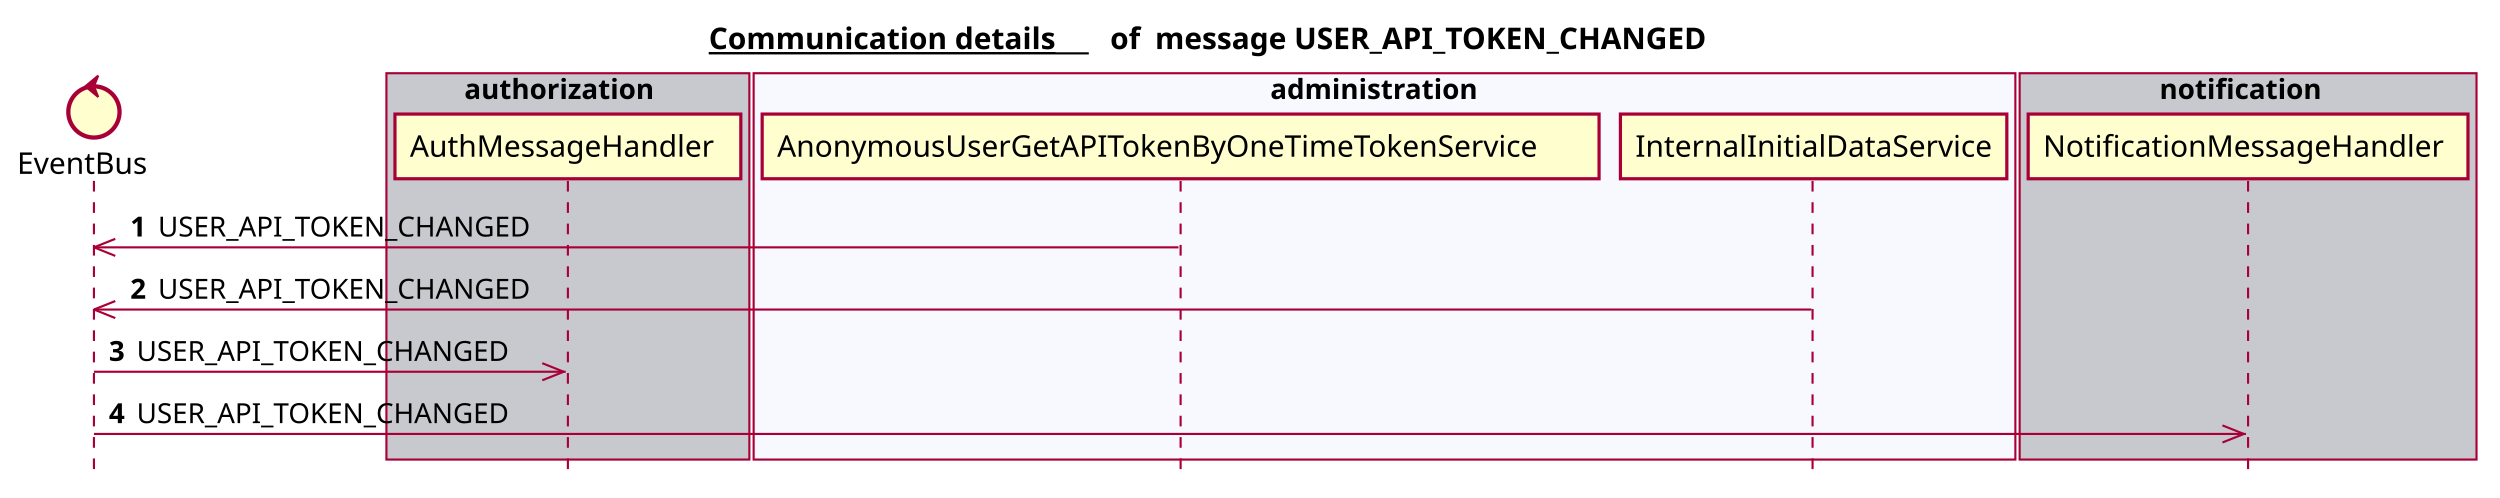
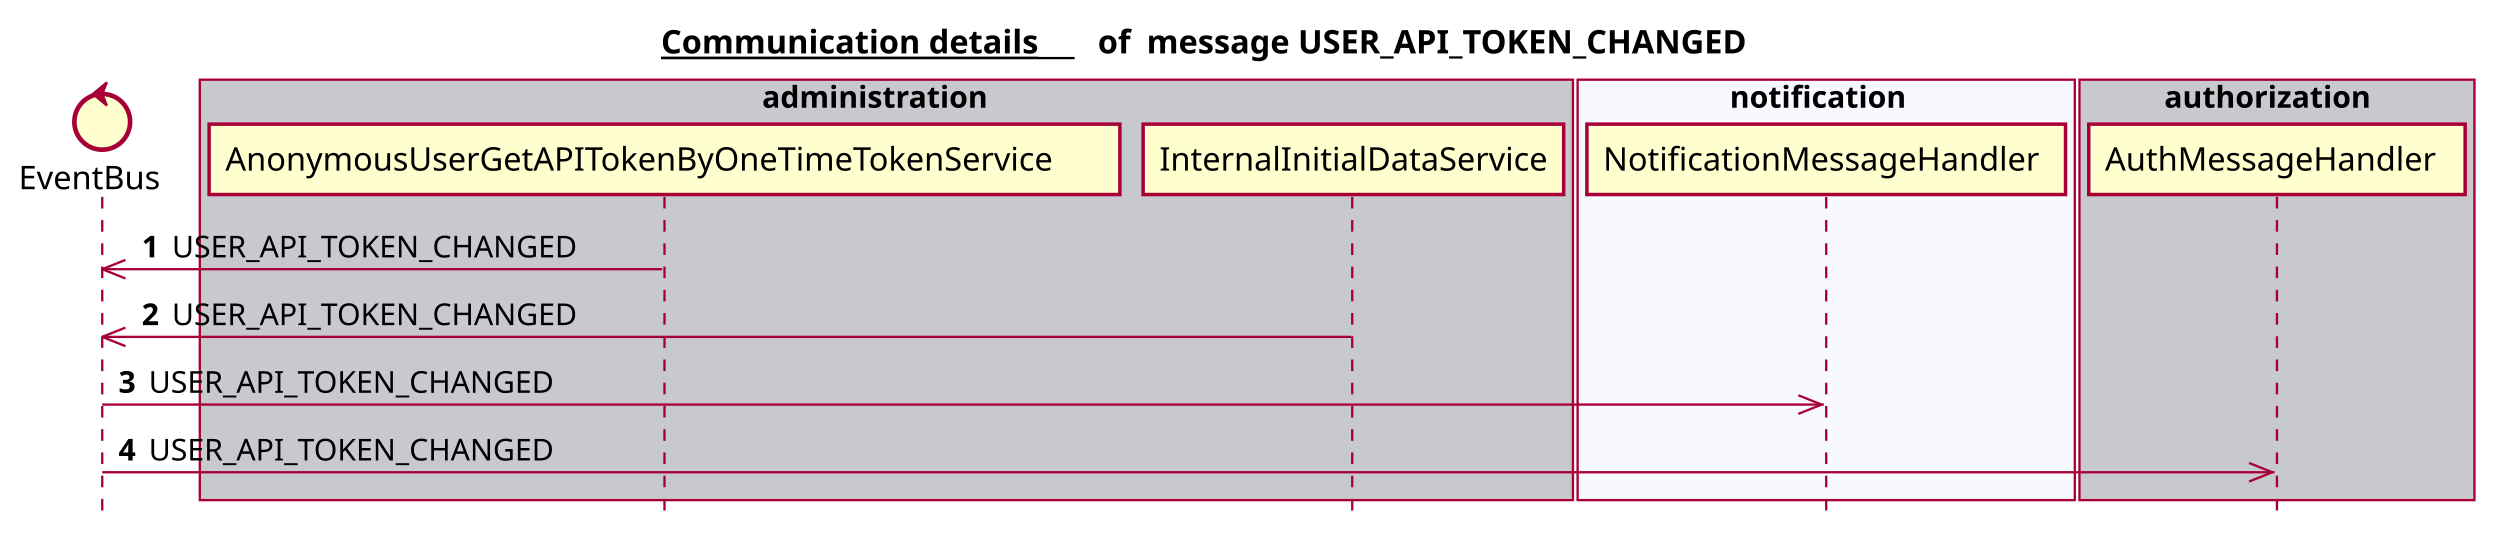
- <svg xmlns="http://www.w3.org/2000/svg" contentScriptType="application/ecmascript" contentStyleType="text/css" height="233px" preserveAspectRatio="none" style="width:1171px;height:233px;" version="1.1" viewBox="0 0 1171 233" width="1171px" zoomAndPan="magnify">
+ <svg xmlns="http://www.w3.org/2000/svg" contentScriptType="application/ecmascript" contentStyleType="text/css" height="233px" preserveAspectRatio="none" style="width:1076px;height:233px;" version="1.1" viewBox="0 0 1076 233" width="1076px" zoomAndPan="magnify">
  <defs />
  <g>
-     <text fill="#000000" font-family="sans-serif" font-size="14" font-weight="bold" lengthAdjust="spacingAndGlyphs" text-decoration="underline" textLength="178" x="332" y="22.995">Communication details</text>
-     <line style="stroke: #000000; stroke-width: 1.0;" x1="332" x2="510" y1="24.995" y2="24.995" />
-     <text fill="#000000" font-family="sans-serif" font-size="14" font-weight="bold" lengthAdjust="spacingAndGlyphs" textLength="16" x="520" y="22.995">of</text>
-     <text fill="#000000" font-family="sans-serif" font-size="14" font-weight="bold" lengthAdjust="spacingAndGlyphs" textLength="291" x="541" y="22.995">message USER_API_TOKEN_CHANGED</text>
-     <rect fill="#C8C8CF" height="180.961" style="stroke: #A80036; stroke-width: 1.0;" width="170" x="181" y="34.297" />
-     <text fill="#000000" font-family="sans-serif" font-size="13" font-weight="bold" lengthAdjust="spacingAndGlyphs" textLength="97" x="217.5" y="46.364">authorization</text>
-     <rect fill="#F8F8FF" height="180.961" style="stroke: #A80036; stroke-width: 1.0;" width="591" x="353" y="34.297" />
-     <text fill="#000000" font-family="sans-serif" font-size="13" font-weight="bold" lengthAdjust="spacingAndGlyphs" textLength="107" x="595" y="46.364">administration</text>
-     <rect fill="#C8C8CF" height="180.961" style="stroke: #A80036; stroke-width: 1.0;" width="214" x="946" y="34.297" />
-     <text fill="#000000" font-family="sans-serif" font-size="13" font-weight="bold" lengthAdjust="spacingAndGlyphs" textLength="83" x="1011.5" y="46.364">notification</text>
+     <text fill="#000000" font-family="sans-serif" font-size="14" font-weight="bold" lengthAdjust="spacingAndGlyphs" text-decoration="underline" textLength="178" x="284.5" y="22.995">Communication details</text>
+     <line style="stroke: #000000; stroke-width: 1.0;" x1="284.5" x2="462.5" y1="24.995" y2="24.995" />
+     <text fill="#000000" font-family="sans-serif" font-size="14" font-weight="bold" lengthAdjust="spacingAndGlyphs" textLength="16" x="472.5" y="22.995">of</text>
+     <text fill="#000000" font-family="sans-serif" font-size="14" font-weight="bold" lengthAdjust="spacingAndGlyphs" textLength="291" x="493.5" y="22.995">message USER_API_TOKEN_CHANGED</text>
+     <rect fill="#C8C8CF" height="180.961" style="stroke: #A80036; stroke-width: 1.0;" width="591" x="86" y="34.297" />
+     <text fill="#000000" font-family="sans-serif" font-size="13" font-weight="bold" lengthAdjust="spacingAndGlyphs" textLength="107" x="328" y="46.364">administration</text>
+     <rect fill="#F8F8FF" height="180.961" style="stroke: #A80036; stroke-width: 1.0;" width="214" x="679" y="34.297" />
+     <text fill="#000000" font-family="sans-serif" font-size="13" font-weight="bold" lengthAdjust="spacingAndGlyphs" textLength="83" x="744.5" y="46.364">notification</text>
+     <rect fill="#C8C8CF" height="180.961" style="stroke: #A80036; stroke-width: 1.0;" width="170" x="895" y="34.297" />
+     <text fill="#000000" font-family="sans-serif" font-size="13" font-weight="bold" lengthAdjust="spacingAndGlyphs" textLength="97" x="931.5" y="46.364">authorization</text>
    <line style="stroke: #A80036; stroke-width: 1.0; stroke-dasharray: 5.0,5.0;" x1="44" x2="44" y1="84.727" y2="221.258" />
-     <line style="stroke: #A80036; stroke-width: 1.0; stroke-dasharray: 5.0,5.0;" x1="266" x2="266" y1="84.727" y2="221.258" />
-     <line style="stroke: #A80036; stroke-width: 1.0; stroke-dasharray: 5.0,5.0;" x1="553" x2="553" y1="84.727" y2="221.258" />
-     <line style="stroke: #A80036; stroke-width: 1.0; stroke-dasharray: 5.0,5.0;" x1="849" x2="849" y1="84.727" y2="221.258" />
-     <line style="stroke: #A80036; stroke-width: 1.0; stroke-dasharray: 5.0,5.0;" x1="1053" x2="1053" y1="84.727" y2="221.258" />
+     <line style="stroke: #A80036; stroke-width: 1.0; stroke-dasharray: 5.0,5.0;" x1="286" x2="286" y1="84.727" y2="221.258" />
+     <line style="stroke: #A80036; stroke-width: 1.0; stroke-dasharray: 5.0,5.0;" x1="582" x2="582" y1="84.727" y2="221.258" />
+     <line style="stroke: #A80036; stroke-width: 1.0; stroke-dasharray: 5.0,5.0;" x1="786" x2="786" y1="84.727" y2="221.258" />
+     <line style="stroke: #A80036; stroke-width: 1.0; stroke-dasharray: 5.0,5.0;" x1="980" x2="980" y1="84.727" y2="221.258" />
    <text fill="#000000" font-family="sans-serif" font-size="14" lengthAdjust="spacingAndGlyphs" textLength="66" x="8" y="81.425">EventBus</text>
    <ellipse cx="44" cy="52.43" fill="#FEFECE" rx="12" ry="12" style="stroke: #A80036; stroke-width: 2.0;" />
    <polygon fill="#A80036" points="40,40.43,46,35.43,44,40.43,46,45.43,40,40.43" style="stroke: #A80036; stroke-width: 1.0;" />
-     <rect fill="#FEFECE" height="30.297" style="stroke: #A80036; stroke-width: 1.5;" width="162" x="185" y="53.43" />
-     <text fill="#000000" font-family="sans-serif" font-size="14" lengthAdjust="spacingAndGlyphs" textLength="148" x="192" y="73.425">AuthMessageHandler</text>
-     <rect fill="#FEFECE" height="30.297" style="stroke: #A80036; stroke-width: 1.5;" width="392" x="357" y="53.43" />
-     <text fill="#000000" font-family="sans-serif" font-size="14" lengthAdjust="spacingAndGlyphs" textLength="378" x="364" y="73.425">AnonymousUserGetAPITokenByOneTimeTokenService</text>
-     <rect fill="#FEFECE" height="30.297" style="stroke: #A80036; stroke-width: 1.5;" width="181" x="759" y="53.43" />
-     <text fill="#000000" font-family="sans-serif" font-size="14" lengthAdjust="spacingAndGlyphs" textLength="167" x="766" y="73.425">InternalInitialDataService</text>
-     <rect fill="#FEFECE" height="30.297" style="stroke: #A80036; stroke-width: 1.5;" width="206" x="950" y="53.43" />
-     <text fill="#000000" font-family="sans-serif" font-size="14" lengthAdjust="spacingAndGlyphs" textLength="192" x="957" y="73.425">NotificationMessageHandler</text>
+     <rect fill="#FEFECE" height="30.297" style="stroke: #A80036; stroke-width: 1.5;" width="392" x="90" y="53.43" />
+     <text fill="#000000" font-family="sans-serif" font-size="14" lengthAdjust="spacingAndGlyphs" textLength="378" x="97" y="73.425">AnonymousUserGetAPITokenByOneTimeTokenService</text>
+     <rect fill="#FEFECE" height="30.297" style="stroke: #A80036; stroke-width: 1.5;" width="181" x="492" y="53.43" />
+     <text fill="#000000" font-family="sans-serif" font-size="14" lengthAdjust="spacingAndGlyphs" textLength="167" x="499" y="73.425">InternalInitialDataService</text>
+     <rect fill="#FEFECE" height="30.297" style="stroke: #A80036; stroke-width: 1.5;" width="206" x="683" y="53.43" />
+     <text fill="#000000" font-family="sans-serif" font-size="14" lengthAdjust="spacingAndGlyphs" textLength="192" x="690" y="73.425">NotificationMessageHandler</text>
+     <rect fill="#FEFECE" height="30.297" style="stroke: #A80036; stroke-width: 1.5;" width="162" x="899" y="53.43" />
+     <text fill="#000000" font-family="sans-serif" font-size="14" lengthAdjust="spacingAndGlyphs" textLength="148" x="906" y="73.425">AuthMessageHandler</text>
    <line style="stroke: #A80036; stroke-width: 1.0;" x1="44" x2="54" y1="115.859" y2="111.859" />
    <line style="stroke: #A80036; stroke-width: 1.0;" x1="44" x2="54" y1="115.859" y2="119.859" />
-     <line style="stroke: #A80036; stroke-width: 1.0;" x1="44" x2="552" y1="115.859" y2="115.859" />
+     <line style="stroke: #A80036; stroke-width: 1.0;" x1="44" x2="285" y1="115.859" y2="115.859" />
    <text fill="#000000" font-family="sans-serif" font-size="13" font-weight="bold" lengthAdjust="spacingAndGlyphs" textLength="9" x="61" y="110.793">1</text>
    <text fill="#000000" font-family="sans-serif" font-size="13" lengthAdjust="spacingAndGlyphs" textLength="185" x="74" y="110.793">USER_API_TOKEN_CHANGED</text>
    <line style="stroke: #A80036; stroke-width: 1.0;" x1="44" x2="54" y1="144.992" y2="140.992" />
    <line style="stroke: #A80036; stroke-width: 1.0;" x1="44" x2="54" y1="144.992" y2="148.992" />
-     <line style="stroke: #A80036; stroke-width: 1.0;" x1="44" x2="848.5" y1="144.992" y2="144.992" />
+     <line style="stroke: #A80036; stroke-width: 1.0;" x1="44" x2="581.5" y1="144.992" y2="144.992" />
    <text fill="#000000" font-family="sans-serif" font-size="13" font-weight="bold" lengthAdjust="spacingAndGlyphs" textLength="9" x="61" y="139.926">2</text>
    <text fill="#000000" font-family="sans-serif" font-size="13" lengthAdjust="spacingAndGlyphs" textLength="185" x="74" y="139.926">USER_API_TOKEN_CHANGED</text>
-     <line style="stroke: #A80036; stroke-width: 1.0;" x1="264" x2="254" y1="174.125" y2="170.125" />
-     <line style="stroke: #A80036; stroke-width: 1.0;" x1="264" x2="254" y1="174.125" y2="178.125" />
-     <line style="stroke: #A80036; stroke-width: 1.0;" x1="44" x2="265" y1="174.125" y2="174.125" />
+     <line style="stroke: #A80036; stroke-width: 1.0;" x1="784" x2="774" y1="174.125" y2="170.125" />
+     <line style="stroke: #A80036; stroke-width: 1.0;" x1="784" x2="774" y1="174.125" y2="178.125" />
+     <line style="stroke: #A80036; stroke-width: 1.0;" x1="44" x2="785" y1="174.125" y2="174.125" />
    <text fill="#000000" font-family="sans-serif" font-size="13" font-weight="bold" lengthAdjust="spacingAndGlyphs" textLength="9" x="51" y="169.059">3</text>
    <text fill="#000000" font-family="sans-serif" font-size="13" lengthAdjust="spacingAndGlyphs" textLength="185" x="64" y="169.059">USER_API_TOKEN_CHANGED</text>
-     <line style="stroke: #A80036; stroke-width: 1.0;" x1="1051" x2="1041" y1="203.258" y2="199.258" />
-     <line style="stroke: #A80036; stroke-width: 1.0;" x1="1051" x2="1041" y1="203.258" y2="207.258" />
-     <line style="stroke: #A80036; stroke-width: 1.0;" x1="44" x2="1052" y1="203.258" y2="203.258" />
+     <line style="stroke: #A80036; stroke-width: 1.0;" x1="978" x2="968" y1="203.258" y2="199.258" />
+     <line style="stroke: #A80036; stroke-width: 1.0;" x1="978" x2="968" y1="203.258" y2="207.258" />
+     <line style="stroke: #A80036; stroke-width: 1.0;" x1="44" x2="979" y1="203.258" y2="203.258" />
    <text fill="#000000" font-family="sans-serif" font-size="13" font-weight="bold" lengthAdjust="spacingAndGlyphs" textLength="9" x="51" y="198.192">4</text>
    <text fill="#000000" font-family="sans-serif" font-size="13" lengthAdjust="spacingAndGlyphs" textLength="185" x="64" y="198.192">USER_API_TOKEN_CHANGED</text>
  </g>
</svg>
